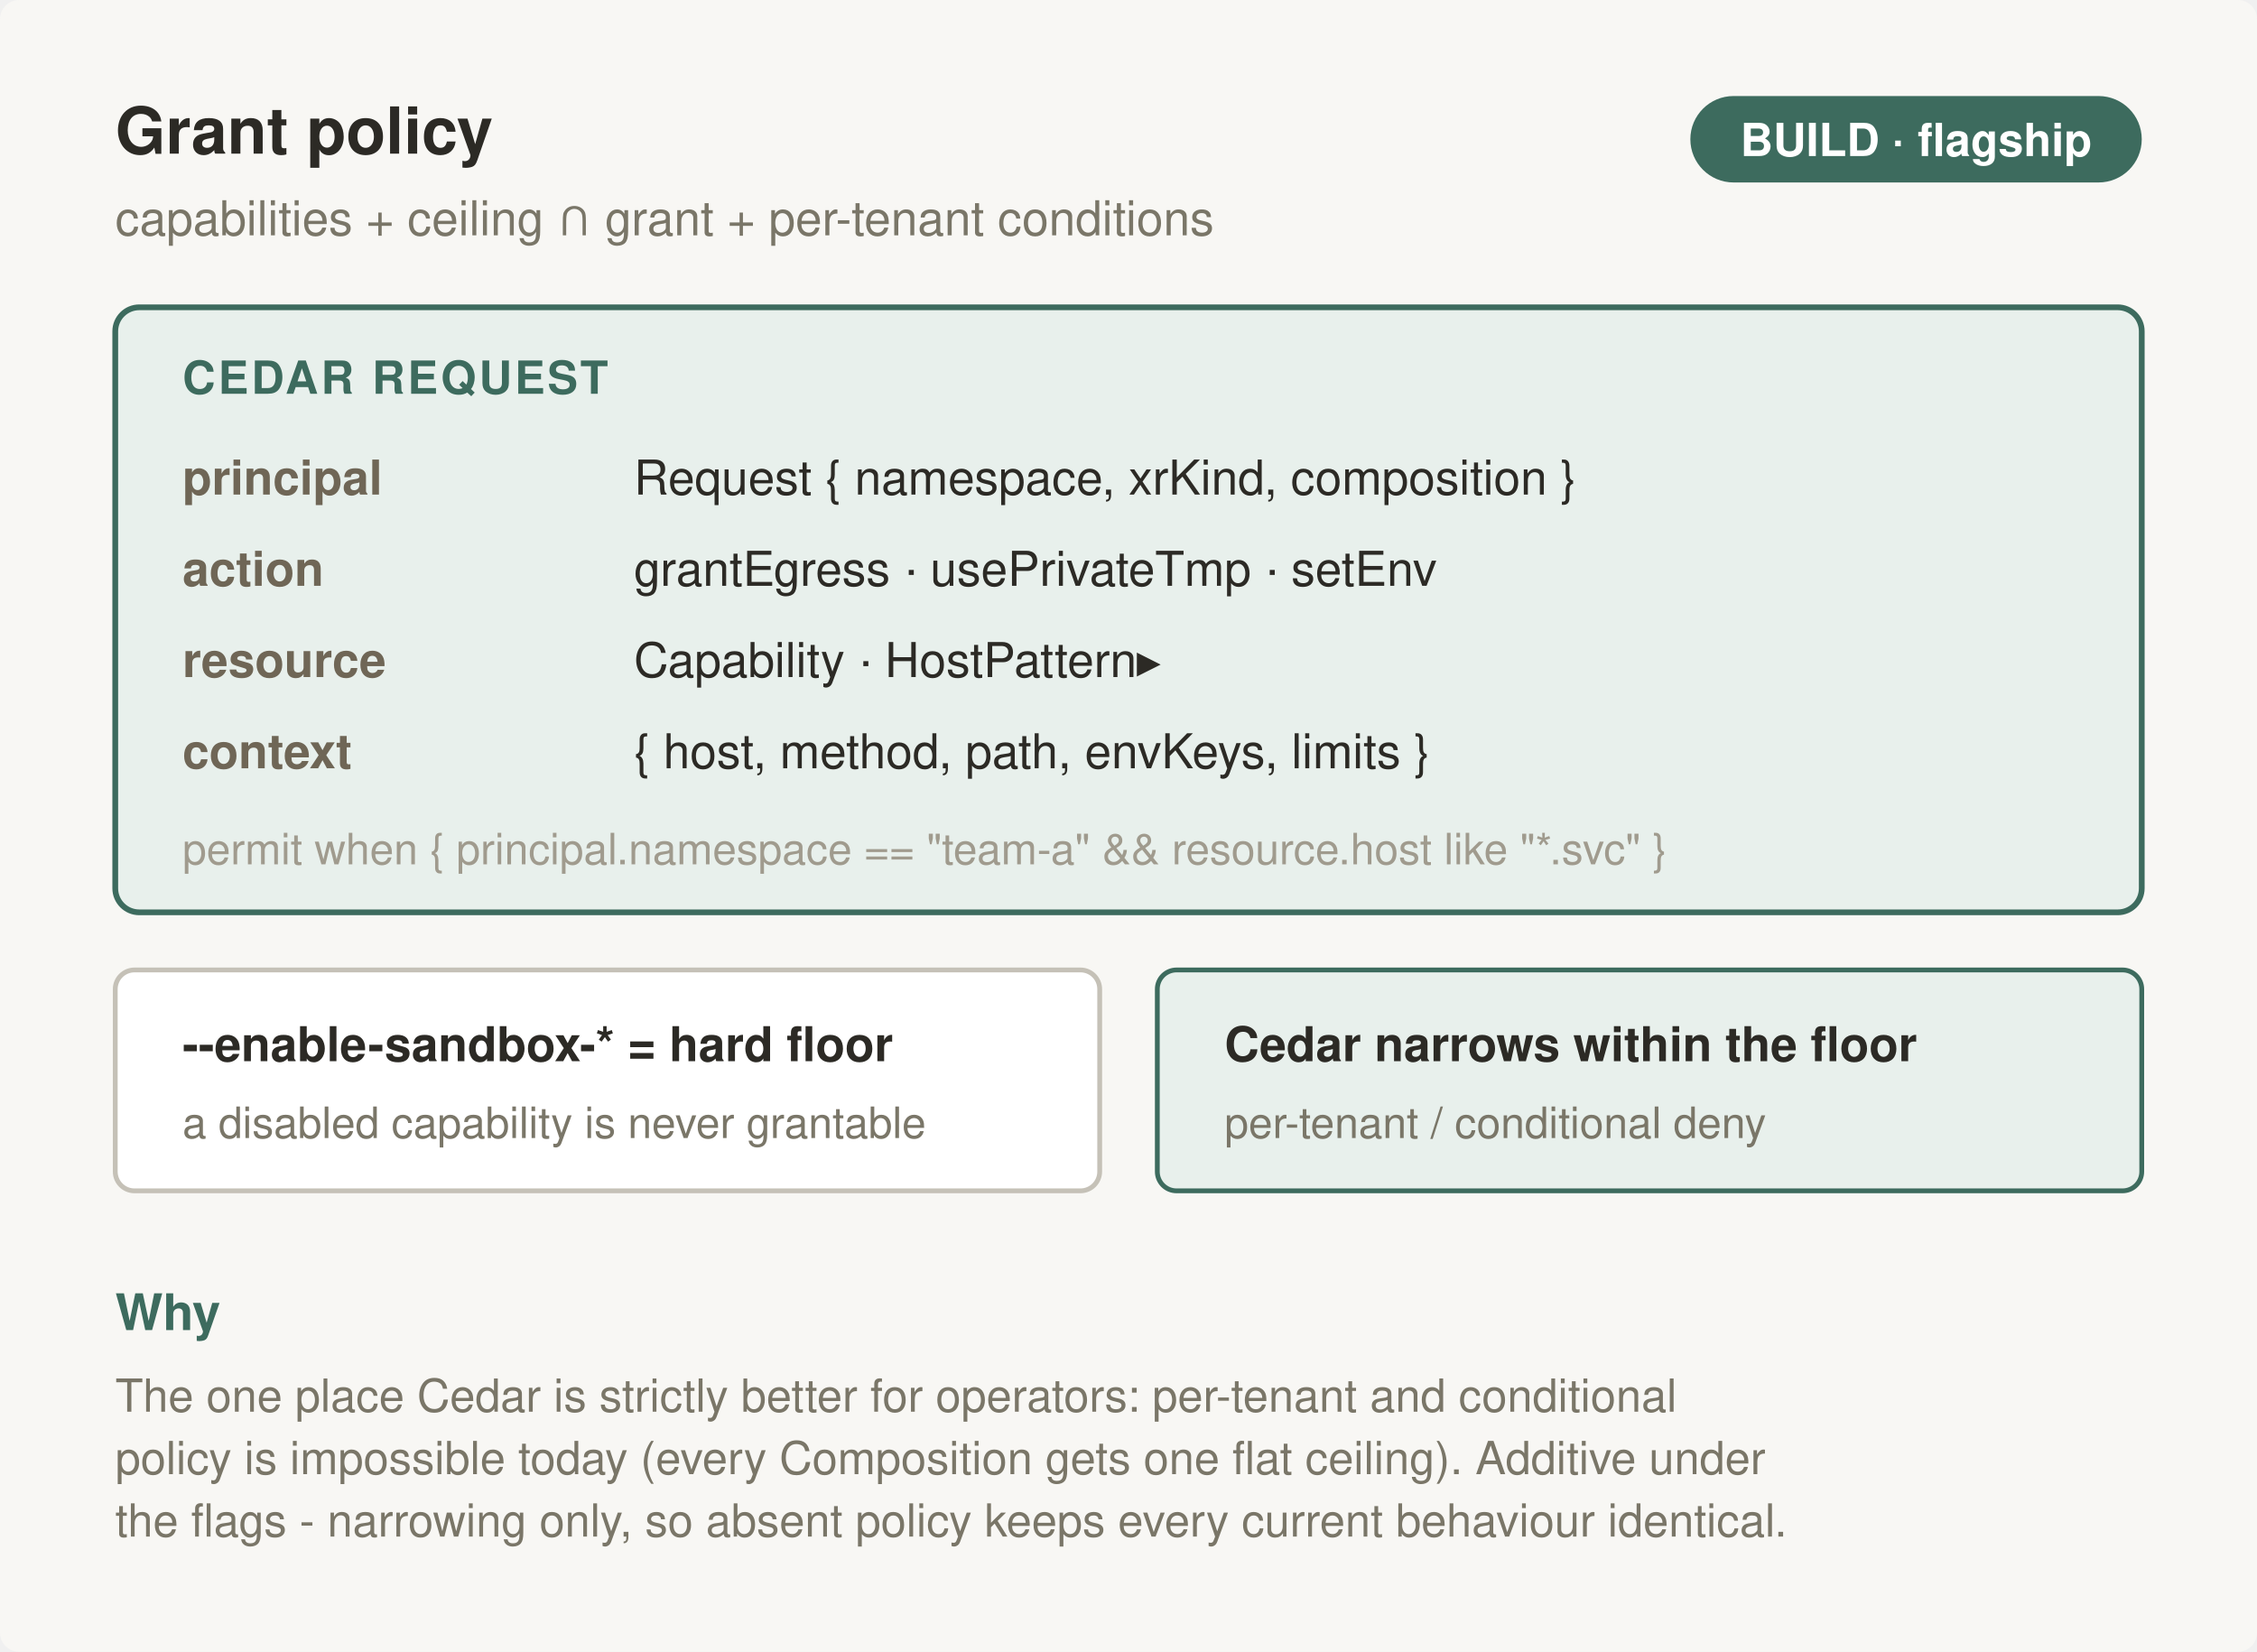
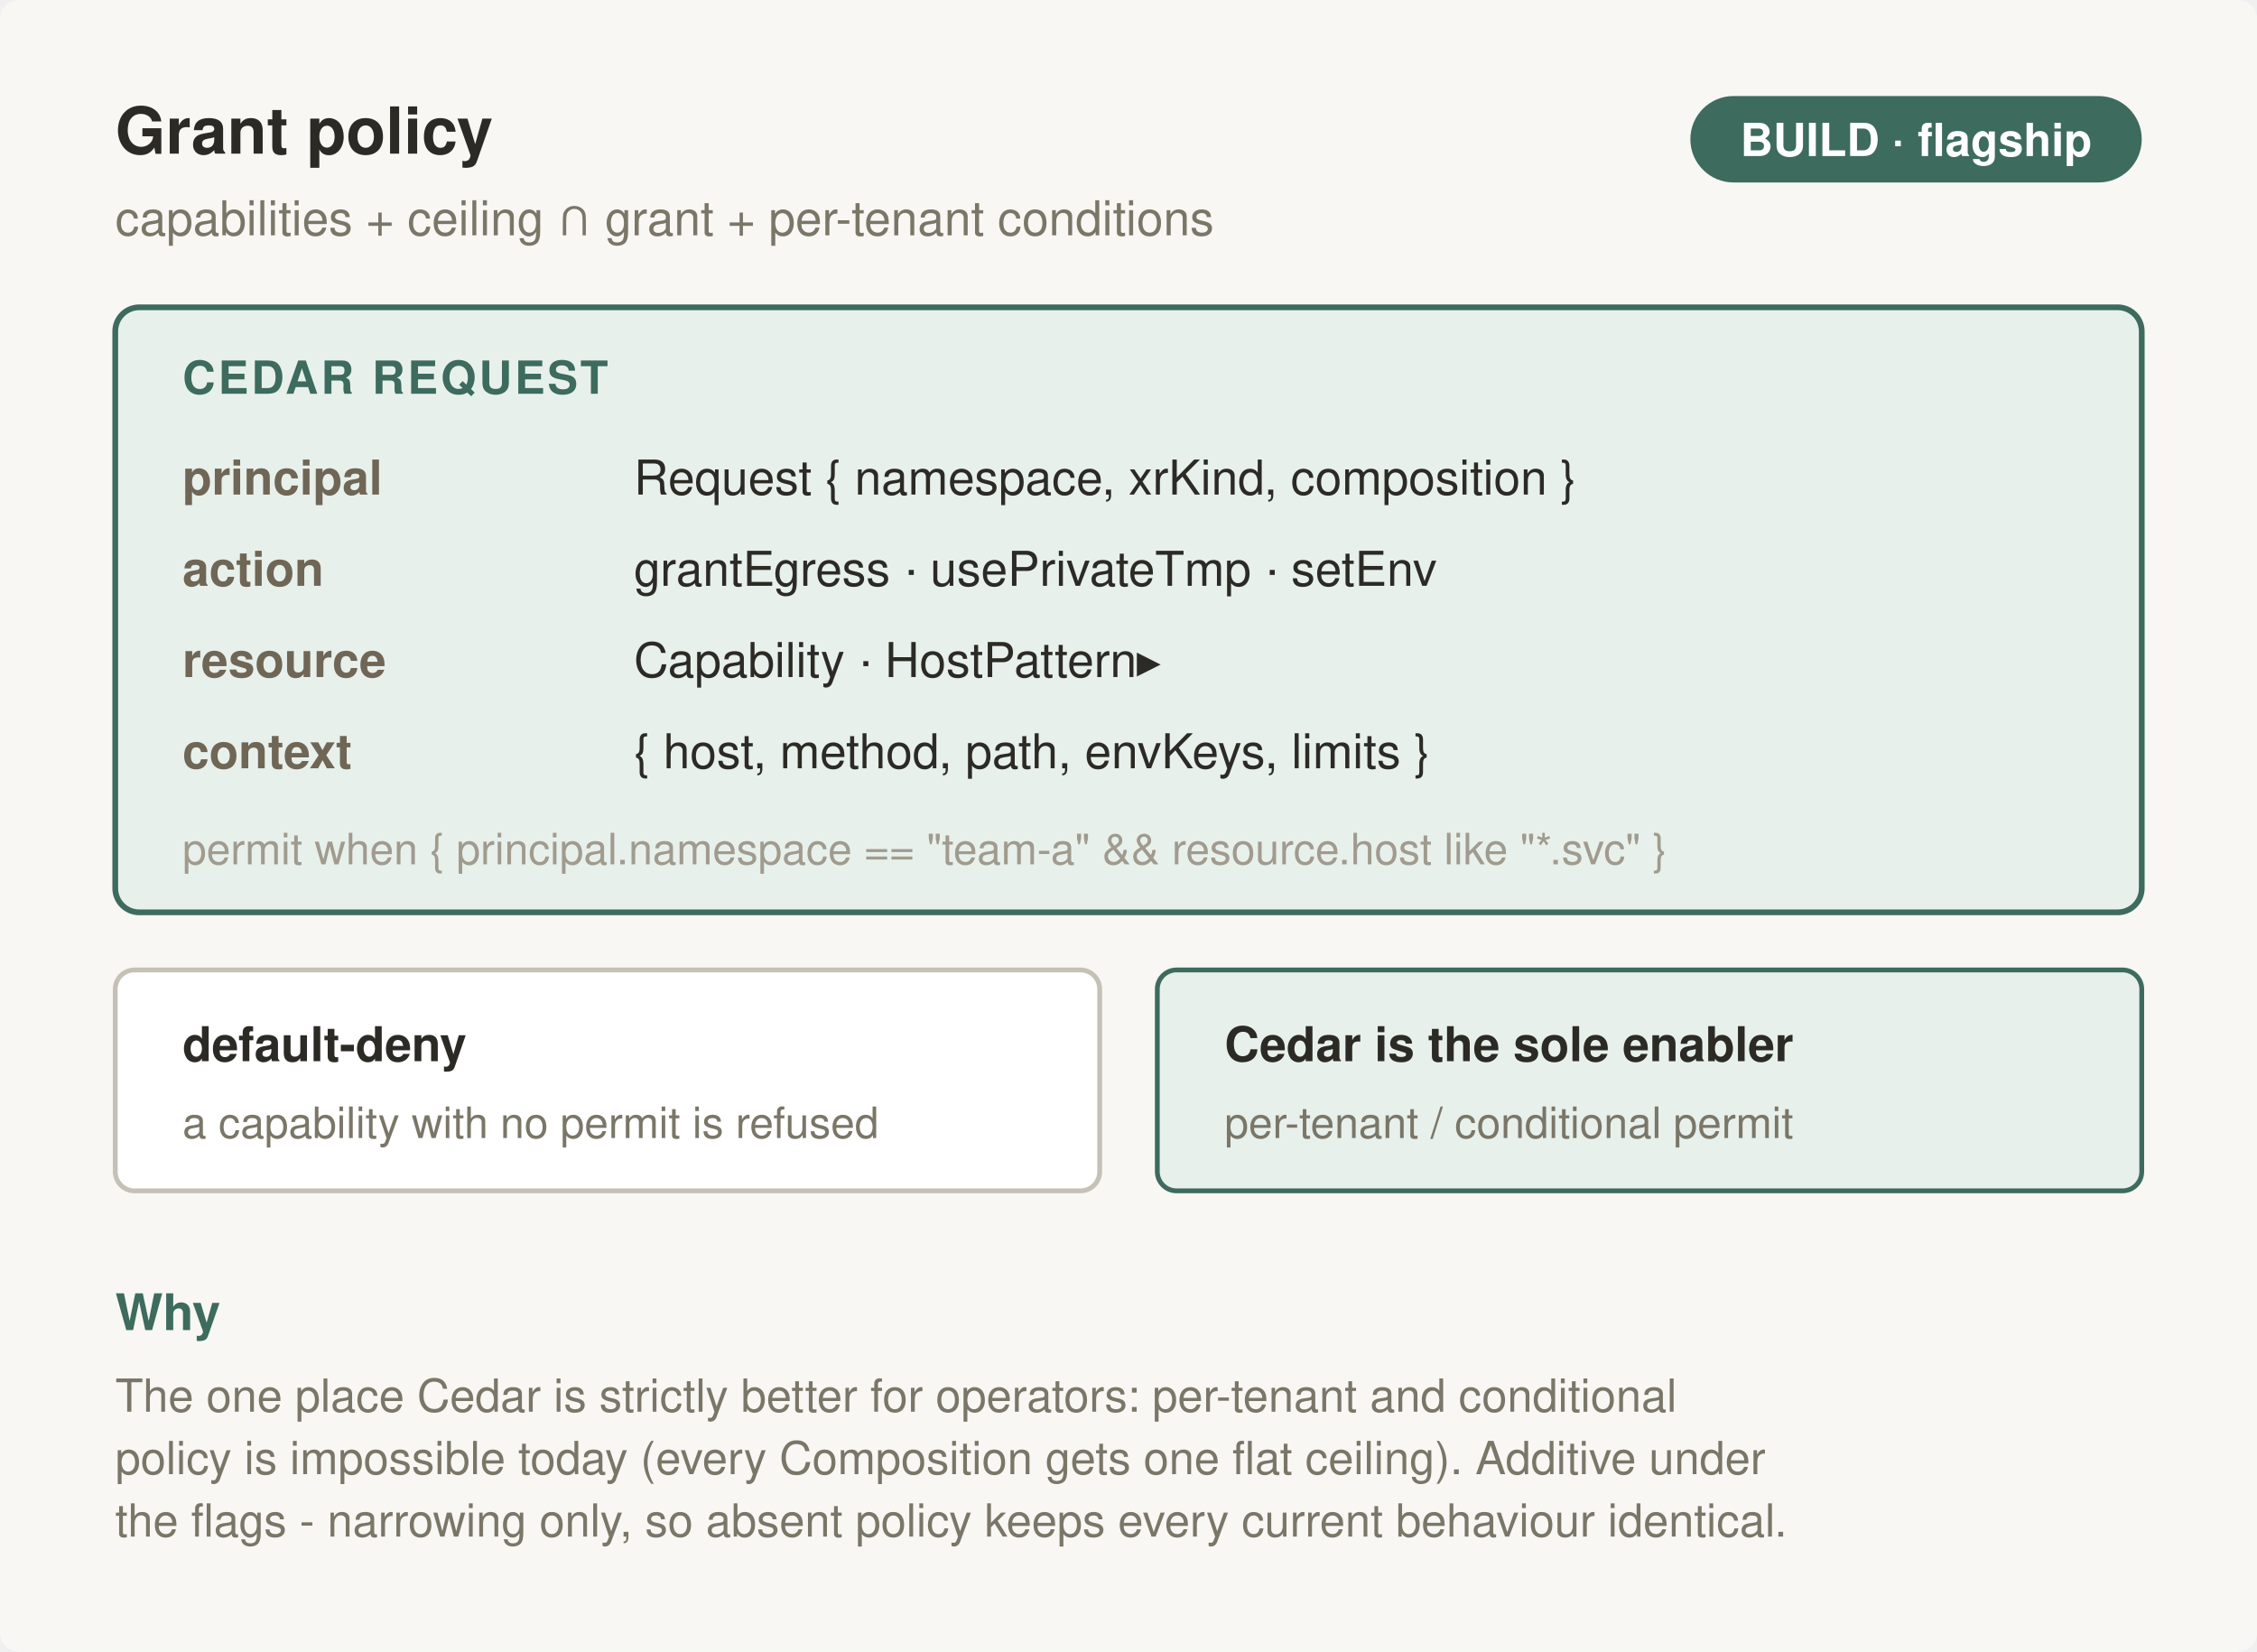
<svg xmlns="http://www.w3.org/2000/svg" viewBox="0 0 470 344" font-family="Helvetica Neue, Helvetica, Arial, sans-serif">
  <rect width="470" height="344" fill="#f8f7f4" rx="4" />
  <text x="24" y="32" font-size="13.5" font-weight="700" fill="#2c2a25">Grant policy</text>
  <text x="24" y="49" font-size="10" fill="#7a7668">capabilities + ceiling ∩ grant + per-tenant conditions</text>
  <rect x="352" y="20" width="94" height="18" rx="9" fill="#3d6b5e" />
  <text x="399" y="32.5" text-anchor="middle" font-size="9.5" font-weight="700" fill="#ffffff">BUILD · flagship</text>
  <rect x="24" y="64" width="422" height="126" rx="5" fill="#e8f0ec" stroke="#3d6b5e" stroke-width="1.2" />
  <text x="38" y="82" font-size="9.5" font-weight="700" fill="#3d6b5e" letter-spacing="0.06em">CEDAR REQUEST</text>
  <text x="38" y="103" font-size="10" font-weight="600" fill="#6f6656">principal</text>
  <text x="132" y="103" font-size="10" fill="#2c2a25">Request { namespace, xrKind, composition }</text>
  <text x="38" y="122" font-size="10" font-weight="600" fill="#6f6656">action</text>
  <text x="132" y="122" font-size="10" fill="#2c2a25">grantEgress · usePrivateTmp · setEnv</text>
  <text x="38" y="141" font-size="10" font-weight="600" fill="#6f6656">resource</text>
  <text x="132" y="141" font-size="10" fill="#2c2a25">Capability · HostPattern▸</text>
  <text x="38" y="160" font-size="10" font-weight="600" fill="#6f6656">context</text>
  <text x="132" y="160" font-size="10" fill="#2c2a25">{ host, method, path, envKeys, limits }</text>
  <text x="38" y="180" font-size="9" fill="#a09b8e">permit when { principal.namespace == "team-a" &amp;&amp; resource.host like "*.svc" }</text>
  <rect x="24" y="202" width="205" height="46" rx="4" fill="#ffffff" stroke="#c5c1b7" stroke-width="1" />
-   <text x="38" y="221" font-size="10" font-weight="600" fill="#2c2a25">--enable-sandbox-* = hard floor</text>
-   <text x="38" y="237" font-size="9" fill="#7a7668">a disabled capability is never grantable</text>
+   <text x="38" y="221" font-size="10" font-weight="600" fill="#2c2a25">default-deny</text>
+   <text x="38" y="237" font-size="9" fill="#7a7668">a capability with no permit is refused</text>
  <rect x="241" y="202" width="205" height="46" rx="4" fill="#e8f0ec" stroke="#3d6b5e" stroke-width="1" />
-   <text x="255" y="221" font-size="10" font-weight="600" fill="#2c2a25">Cedar narrows within the floor</text>
-   <text x="255" y="237" font-size="9" fill="#7a7668">per-tenant / conditional deny</text>
+   <text x="255" y="221" font-size="10" font-weight="600" fill="#2c2a25">Cedar is the sole enabler</text>
+   <text x="255" y="237" font-size="9" fill="#7a7668">per-tenant / conditional permit</text>
  <text x="24" y="277" font-size="10.5" font-weight="700" fill="#3d6b5e">Why</text>
  <text x="24" y="294" font-size="9.5" fill="#7a7668">The one place Cedar is strictly better for operators: per-tenant and conditional</text>
  <text x="24" y="307" font-size="9.5" fill="#7a7668">policy is impossible today (every Composition gets one flat ceiling). Additive under</text>
  <text x="24" y="320" font-size="9.5" fill="#7a7668">the flags - narrowing only, so absent policy keeps every current behaviour identical.</text>
</svg>
